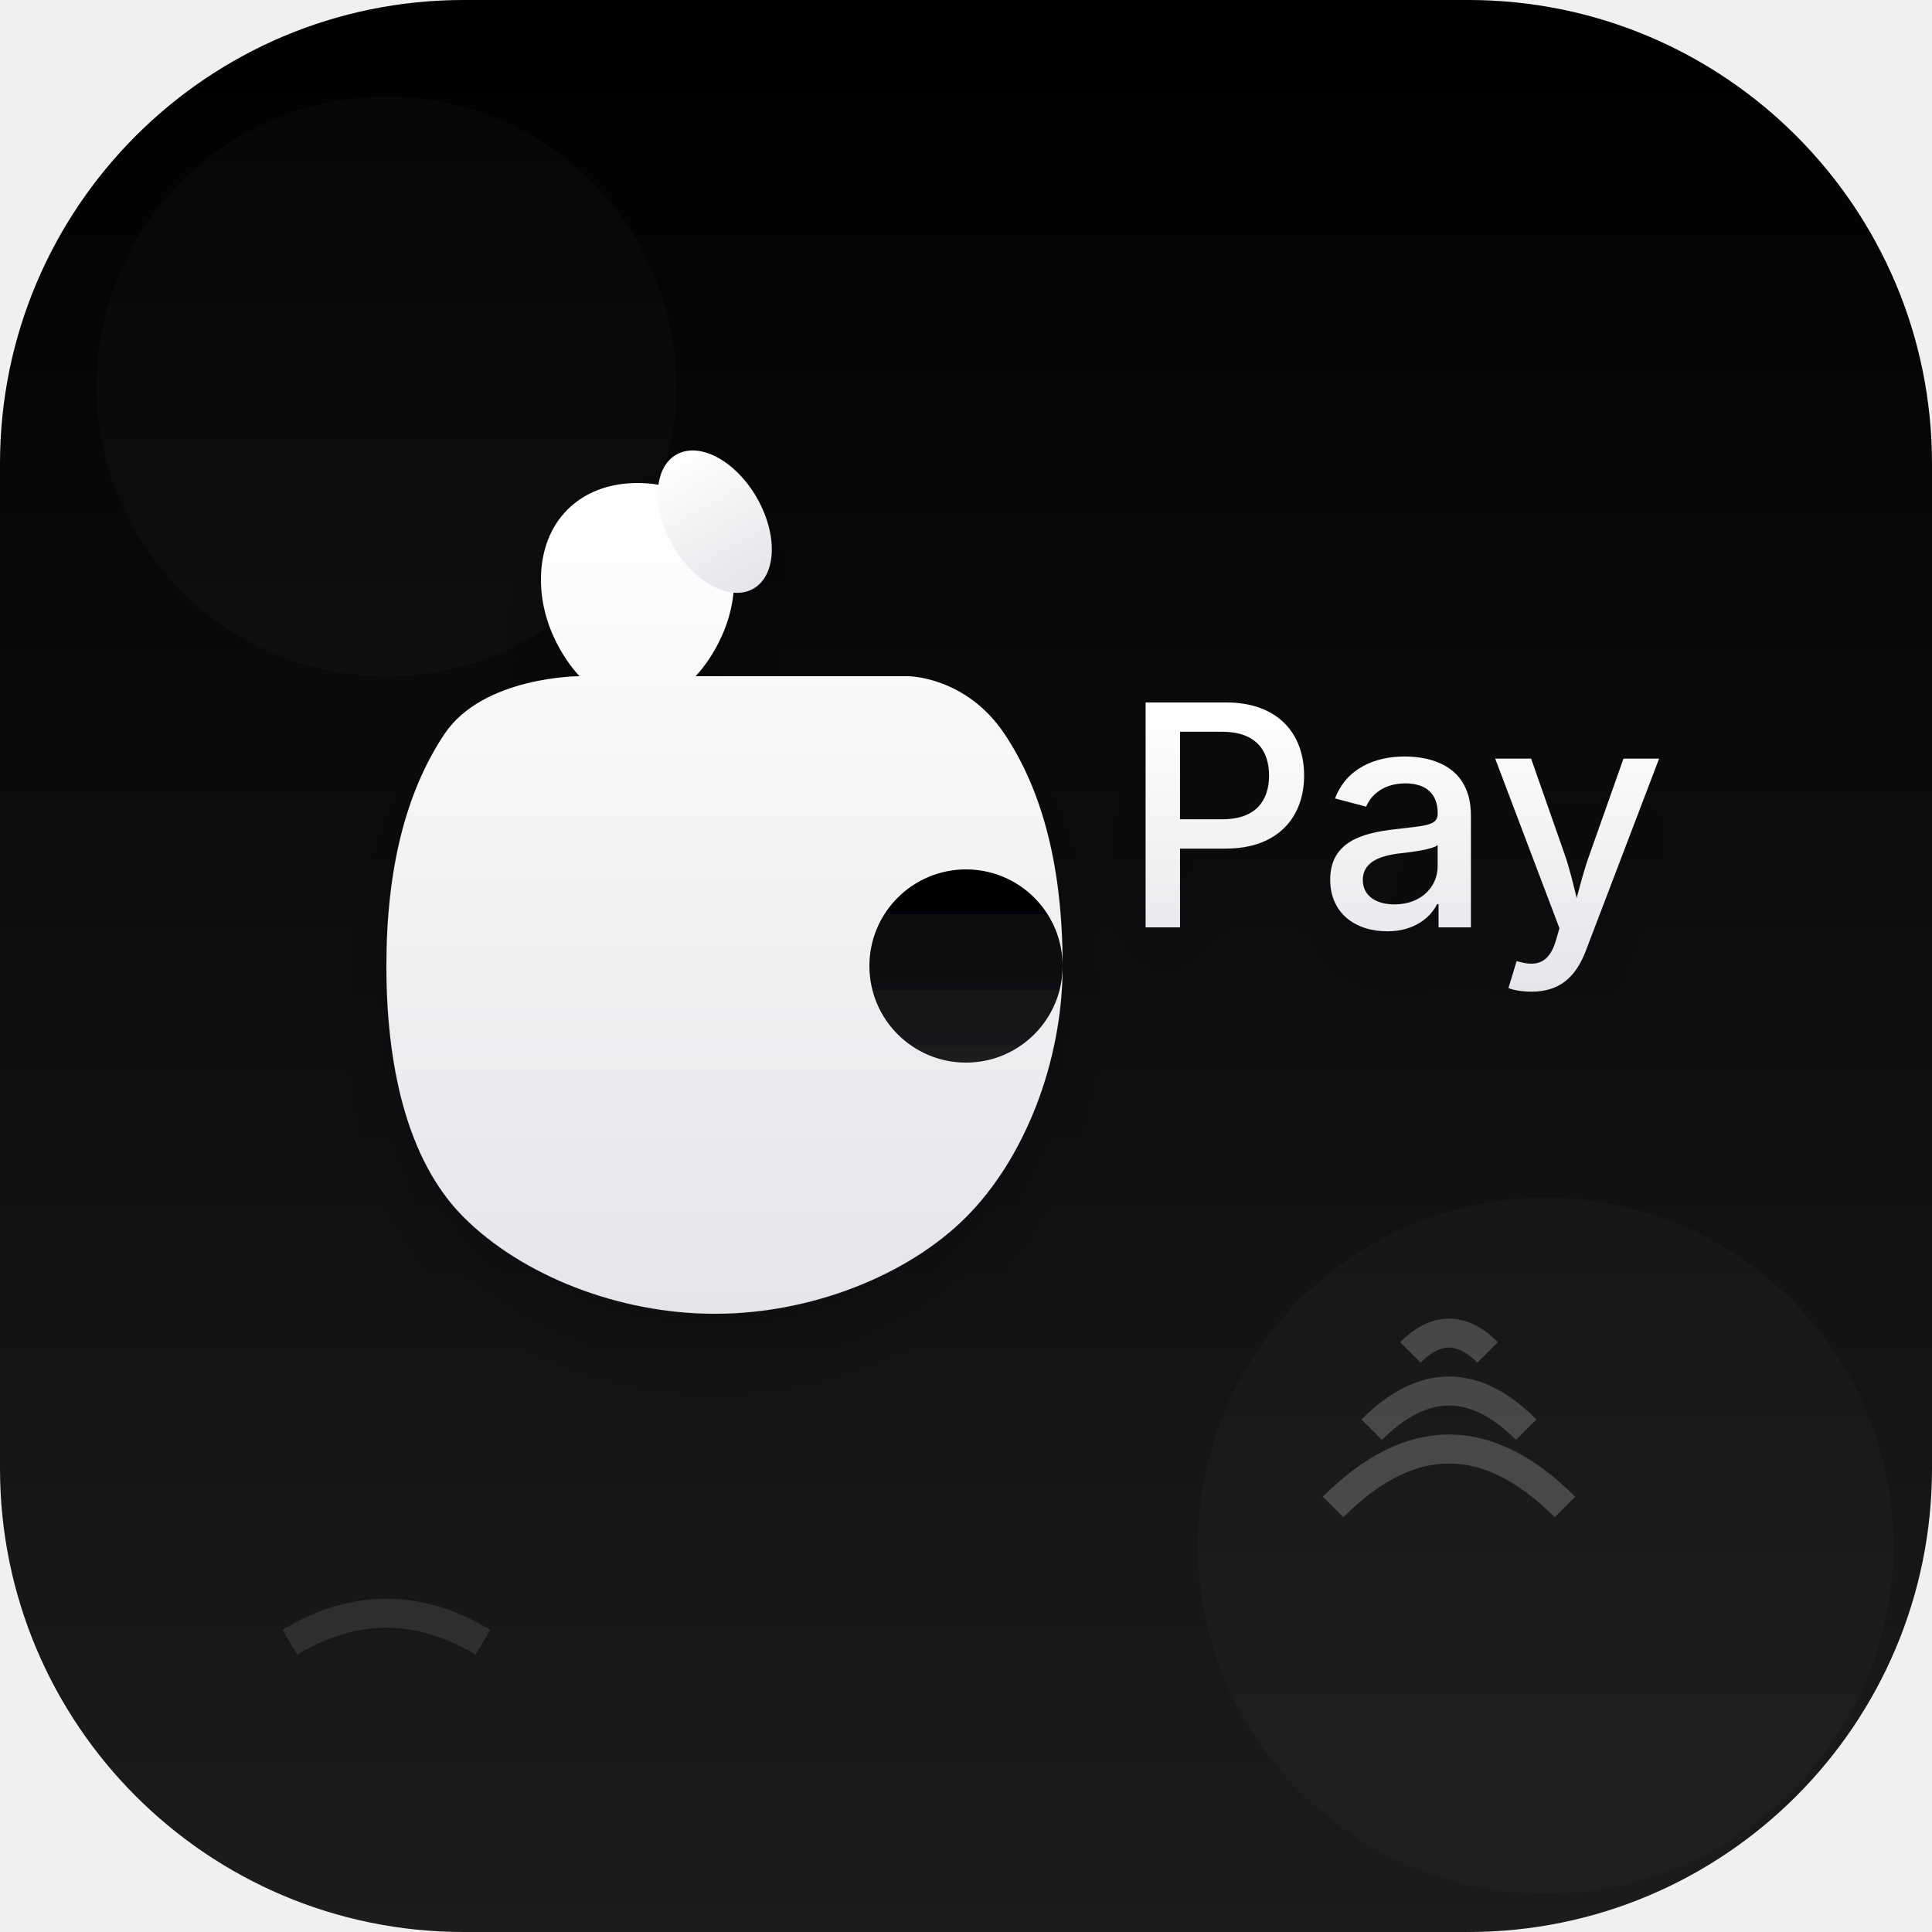
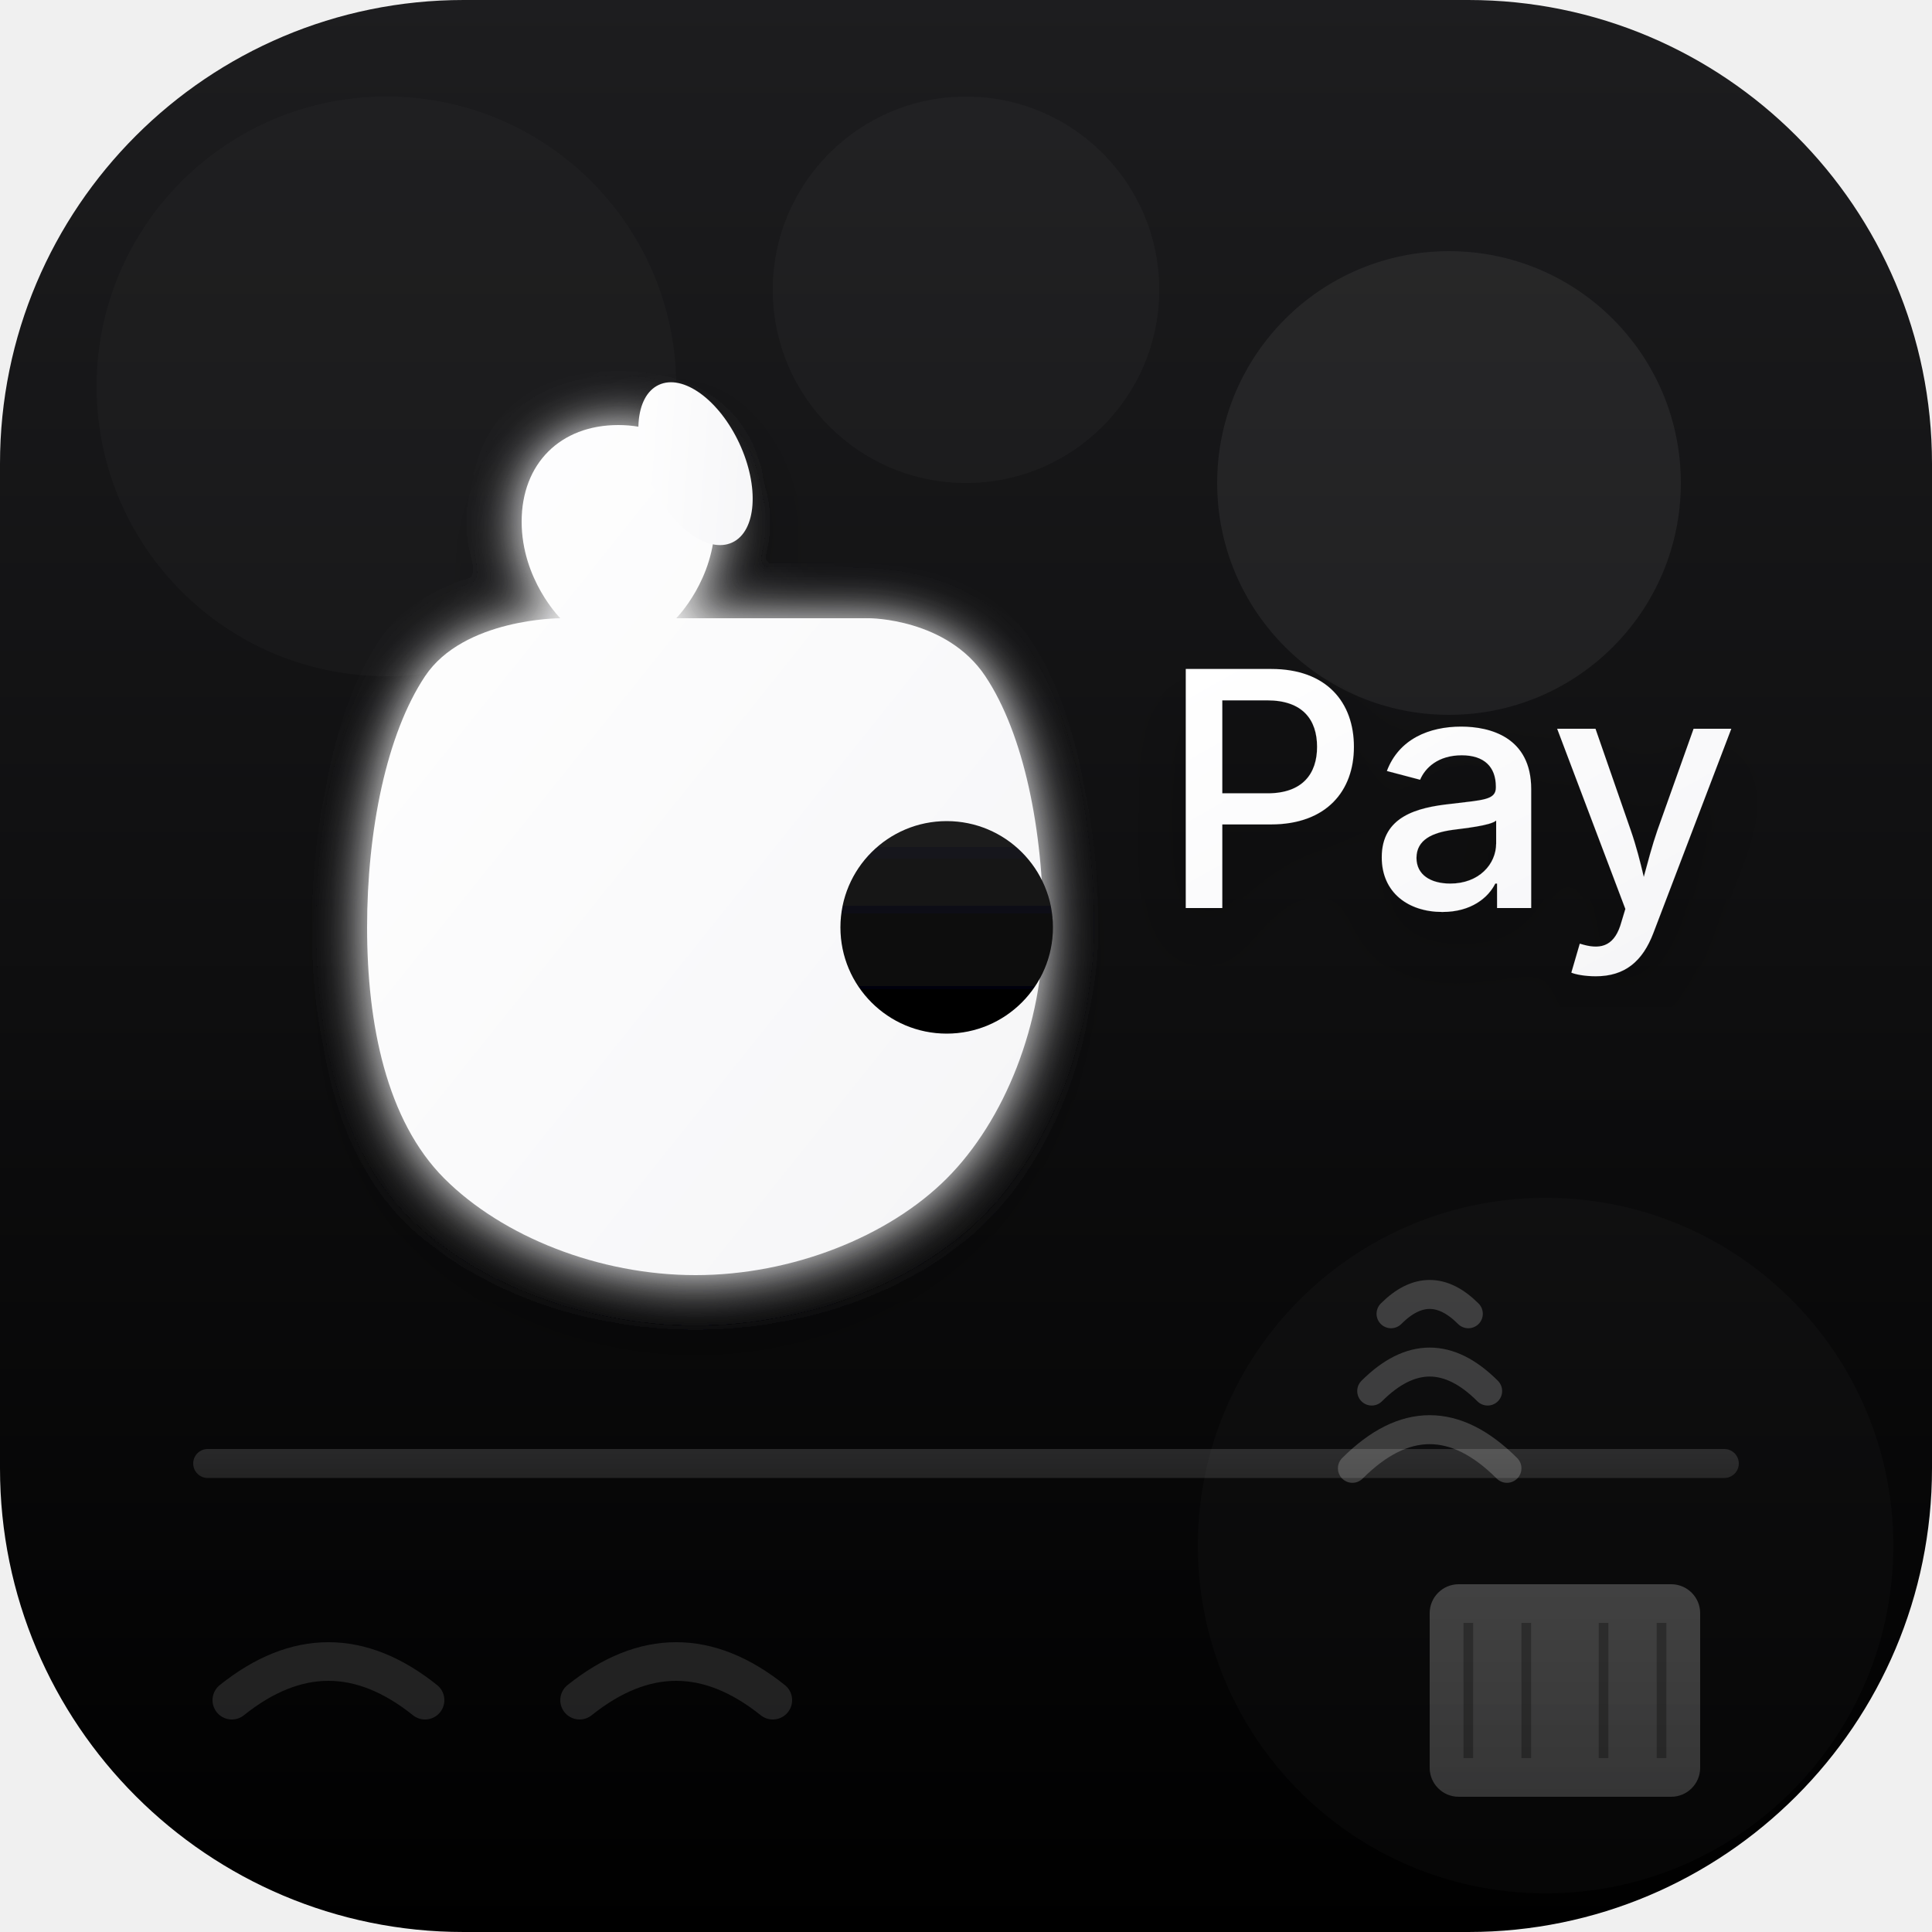
<svg xmlns="http://www.w3.org/2000/svg" viewBox="0 0 100 100" width="100" height="100">
  <defs>
    <linearGradient id="appleBg" x1="0%" y1="0%" x2="0%" y2="100%">
-       <stop offset="0%" style="stop-color:#000000;stop-opacity:1" />
-       <stop offset="100%" style="stop-color:#1C1C1E;stop-opacity:1" />
+       <stop offset="0%" style="stop-color:#1D1D1F;stop-opacity:1" />
+       <stop offset="100%" style="stop-color:#000000;stop-opacity:1" />
    </linearGradient>
-     <linearGradient id="appleWhite" x1="0%" y1="0%" x2="0%" y2="100%">
+     <linearGradient id="appleWhite" x1="0%" y1="0%" x2="100%" y2="100%">
      <stop offset="0%" style="stop-color:#FFFFFF;stop-opacity:1" />
-       <stop offset="100%" style="stop-color:#E5E5EA;stop-opacity:1" />
+       <stop offset="100%" style="stop-color:#F5F5F7;stop-opacity:1" />
    </linearGradient>
-     <filter id="shadow">
+     <linearGradient id="silver" x1="0%" y1="0%" x2="0%" y2="100%">
+       <stop offset="0%" style="stop-color:#E8E8E8;stop-opacity:1" />
+       <stop offset="100%" style="stop-color:#C0C0C0;stop-opacity:1" />
+     </linearGradient>
+     <filter id="appleShadow">
      <feGaussianBlur in="SourceAlpha" stdDeviation="2" />
      <feOffset dx="0" dy="2" />
      <feComponentTransfer>
-         <feFuncA type="linear" slope="0.25" />
+         <feFuncA type="linear" slope="0.3" />
      </feComponentTransfer>
      <feMerge>
        <feMergeNode />
+         <feMergeNode in="SourceGraphic" />
+       </feMerge>
+     </filter>
+     <filter id="appleGlow">
+       <feGaussianBlur stdDeviation="1.2" result="coloredBlur" />
+       <feMerge>
+         <feMergeNode in="coloredBlur" />
        <feMergeNode in="SourceGraphic" />
      </feMerge>
    </filter>
  </defs>
  <rect width="100" height="100" rx="24" fill="url(#appleBg)" />
  <circle cx="20" cy="20" r="15" fill="#FFFFFF" opacity="0.02" />
  <circle cx="80" cy="80" r="18" fill="#FFFFFF" opacity="0.02" />
-   <g transform="translate(30, 35)" filter="url(#shadow)">
-     <path d="M 17 0 C 17 0 20 0 22 3 C 24 6 25 10 25 15 C 25 20 23 25 20 28 C 17 31 12 33 7 33 C 2 33 -3 31 -6 28 C -9 25 -10 20 -10 15 C -10 10 -9 6 -7 3 C -5 0 0 0 0 0 C 0 0 -2 -2 -2 -5 C -2 -8 0 -10 3 -10 C 6 -10 8 -8 8 -5 C 8 -2 6 0 6 0 C 6 0 10 0 17 0 Z" fill="url(#appleWhite)" />
-     <circle cx="20" cy="15" r="5" fill="url(#appleBg)" />
-     <ellipse cx="7" cy="-8" rx="2.5" ry="4" fill="url(#appleWhite)" transform="rotate(-30 7 -8)" />
+   <circle cx="50" cy="15" r="10" fill="#FFFFFF" opacity="0.03" />
+   <g transform="translate(27, 32)" filter="url(#appleShadow)">
+     <path d="M 18 0 C 18 0 22 0 24 3 C 26 6 27 11 27 16 C 27 21 25 26 22 29 C 19 32 14 34 9 34 C 4 34 -1 32 -4 29 C -7 26 -8 21 -8 16 C -8 11 -7 6 -5 3 C -3 0 2 0 2 0 C 2 0 0 -2 0 -5 C 0 -8 2 -10 5 -10 C 8 -10 10 -8 10 -5 C 10 -2 8 0 8 0 C 8 0 12 0 18 0 Z" fill="url(#appleWhite)" filter="url(#appleGlow)" />
+     <circle cx="22" cy="16" r="5.5" fill="url(#appleBg)" />
+     <ellipse cx="9" cy="-8" rx="2.5" ry="4.5" fill="url(#appleWhite)" transform="rotate(-25 9 -8)" />
  </g>
-   <text x="58" y="48" font-family="-apple-system, sans-serif" font-size="16" font-weight="500" fill="url(#appleWhite)" filter="url(#shadow)">Pay</text>
-   <g transform="translate(73, 70)" opacity="0.2">
-     <path d="M 0 0 Q 2 -2 4 0" stroke="#FFFFFF" stroke-width="1.5" fill="none" />
-     <path d="M -2 4 Q 2 0 6 4" stroke="#FFFFFF" stroke-width="1.5" fill="none" />
-     <path d="M -4 8 Q 2 2 8 8" stroke="#FFFFFF" stroke-width="1.5" fill="none" />
+   <text x="60" y="47" font-family="-apple-system, SF Pro Display, sans-serif" font-size="17" font-weight="500" fill="url(#appleWhite)" filter="url(#appleShadow)">Pay</text>
+   <g opacity="0.12">
+     <path d="M 12 88 Q 17 84 22 88" stroke="#FFFFFF" stroke-width="2" fill="none" stroke-linecap="round" />
+     <path d="M 30 88 Q 35 84 40 88" stroke="#FFFFFF" stroke-width="2" fill="none" stroke-linecap="round" />
  </g>
-   <path d="M 15 85 Q 20 82 25 85" stroke="#FFFFFF" stroke-width="1.5" fill="none" opacity="0.1" />
+   <g transform="translate(72, 68)" opacity="0.2">
+     <path d="M 0 0 Q 2 -2 4 0" stroke="#FFFFFF" stroke-width="1.5" fill="none" stroke-linecap="round" />
+     <path d="M -1 4 Q 2 1 5 4" stroke="#FFFFFF" stroke-width="1.5" fill="none" stroke-linecap="round" />
+     <path d="M -2 8 Q 2 4 6 8" stroke="#FFFFFF" stroke-width="1.5" fill="none" stroke-linecap="round" />
+   </g>
+   <rect x="10" y="75" width="80" height="1.5" fill="url(#silver)" opacity="0.15" rx="0.75" />
+   <g transform="translate(74, 82)">
+     <rect width="14" height="11" rx="1.5" fill="url(#silver)" opacity="0.25" />
+     <line x1="2" y1="2" x2="2" y2="9" stroke="#000000" stroke-width="0.5" opacity="0.3" />
+     <line x1="5" y1="2" x2="5" y2="9" stroke="#000000" stroke-width="0.5" opacity="0.3" />
+     <line x1="9" y1="2" x2="9" y2="9" stroke="#000000" stroke-width="0.5" opacity="0.3" />
+     <line x1="12" y1="2" x2="12" y2="9" stroke="#000000" stroke-width="0.5" opacity="0.3" />
+   </g>
+   <circle cx="75" cy="25" r="12" fill="#FFFFFF" opacity="0.06" />
</svg>
